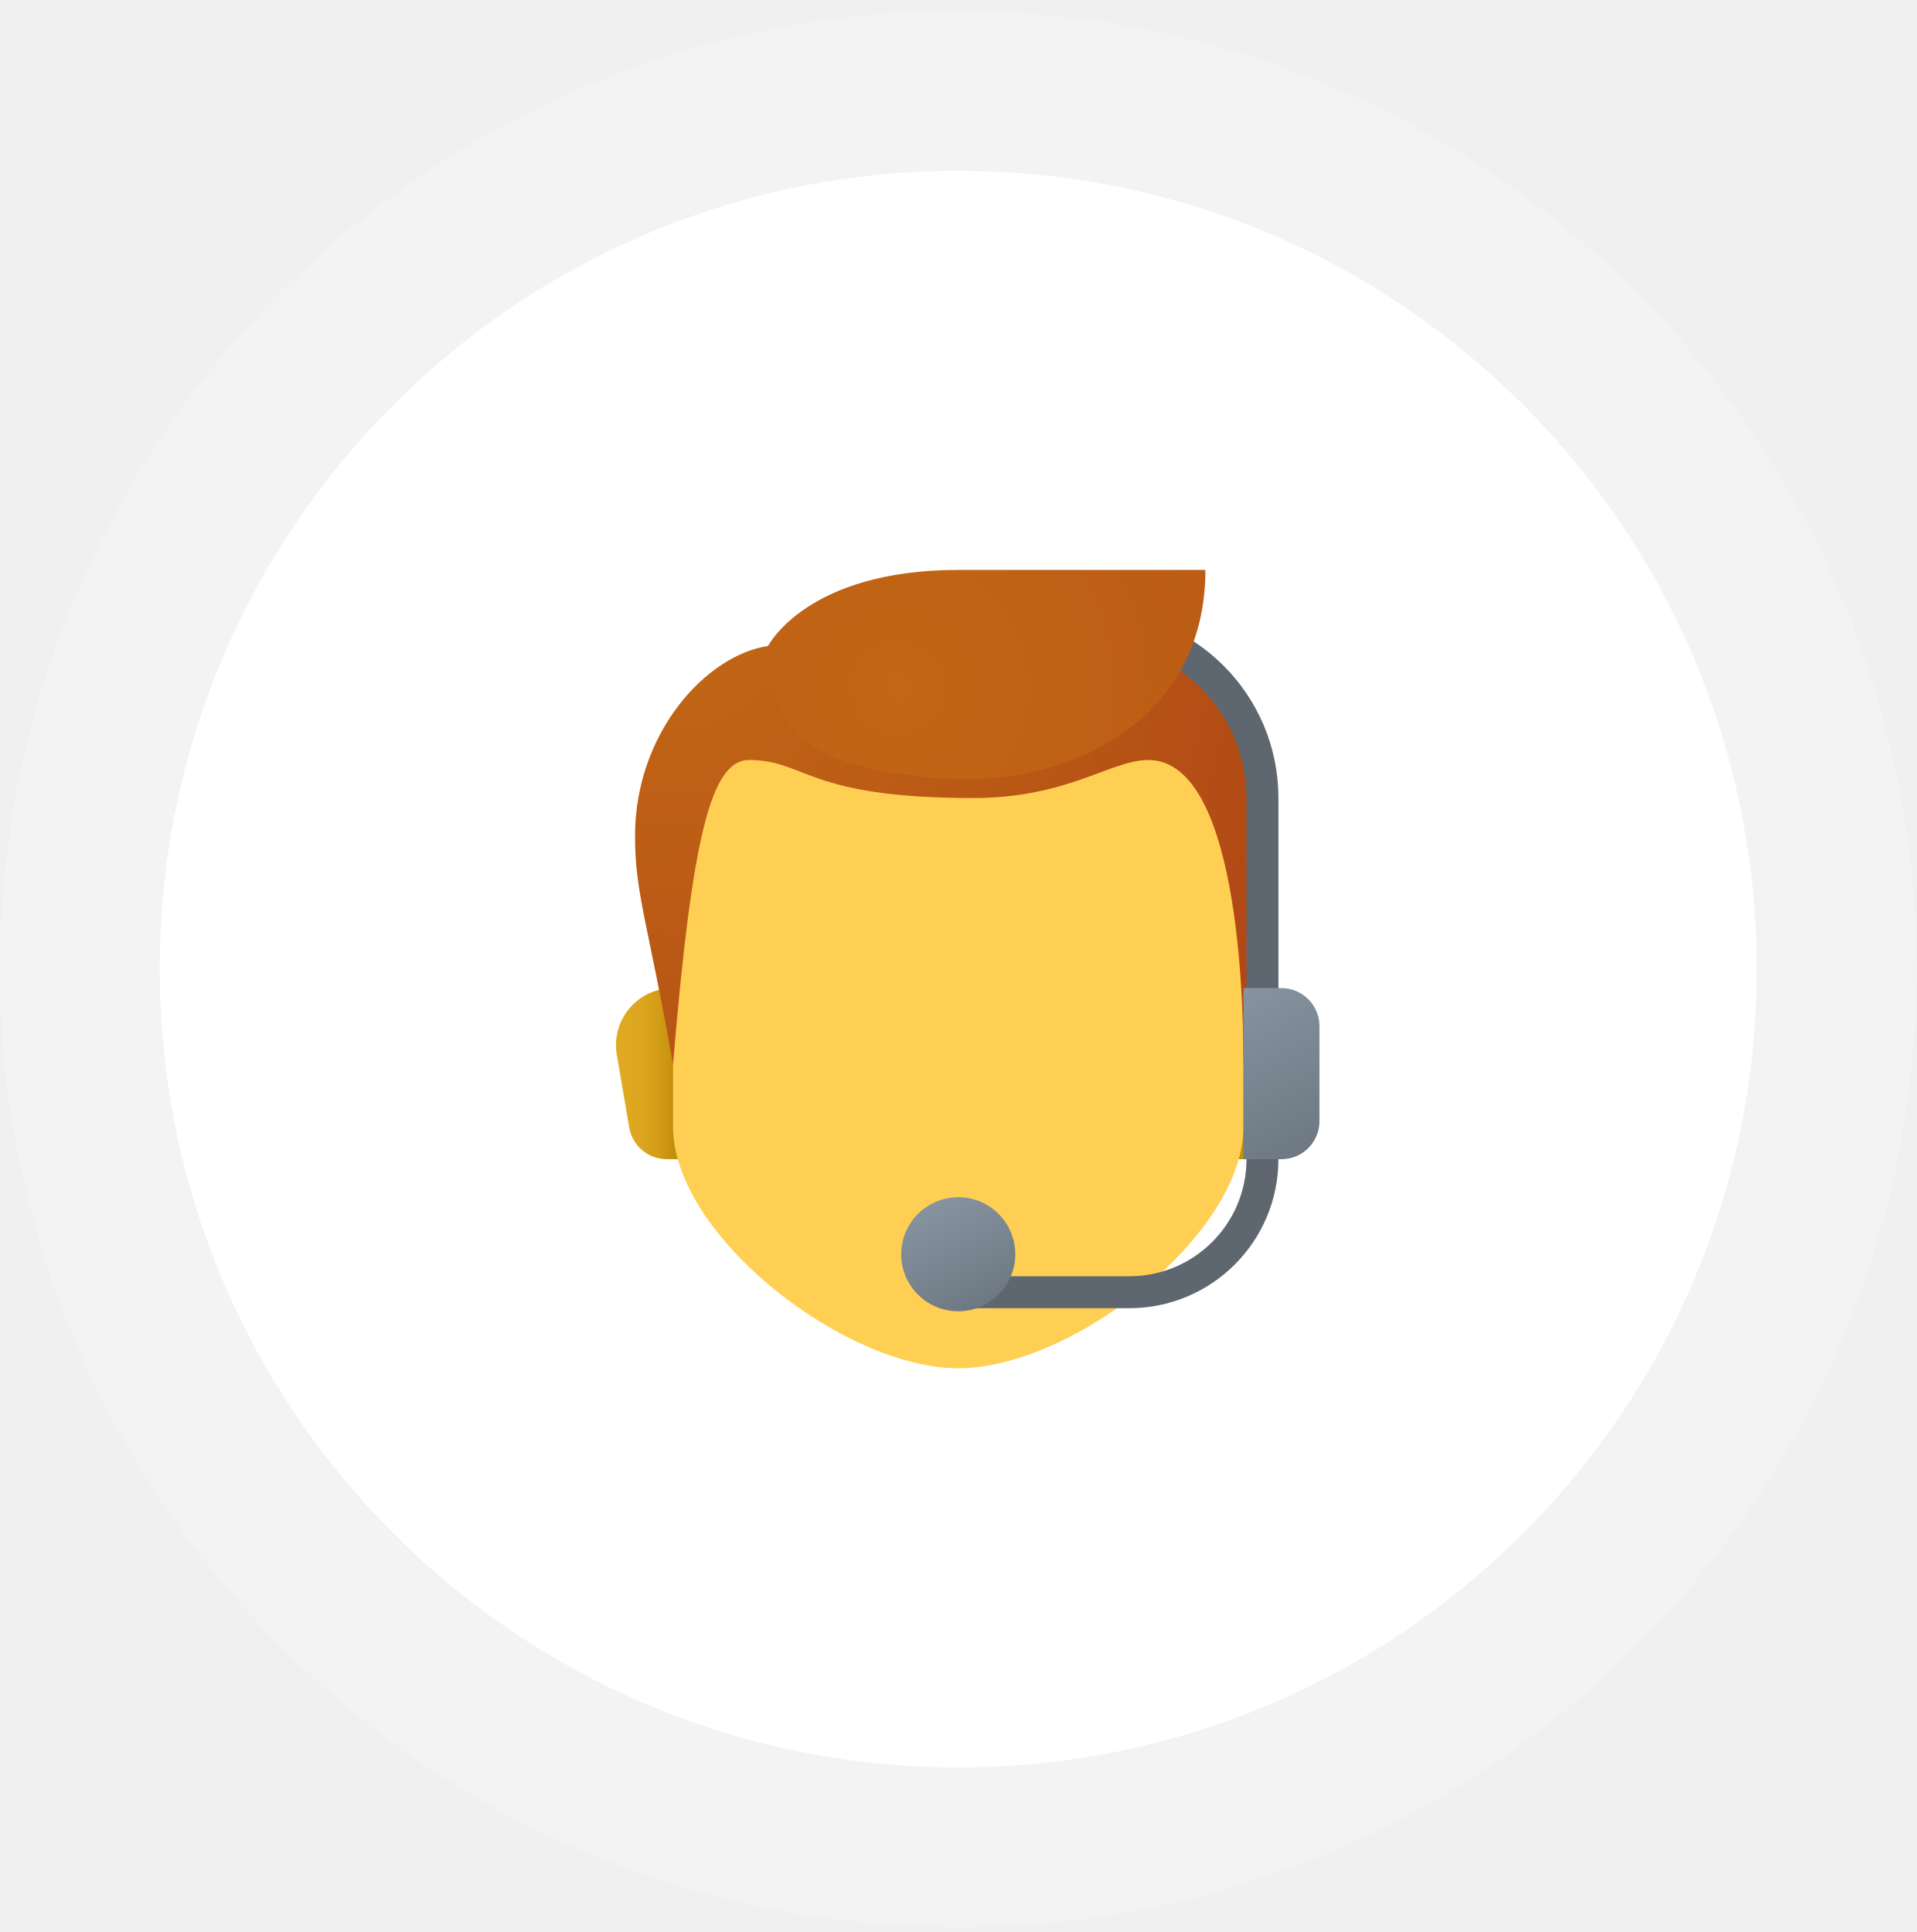
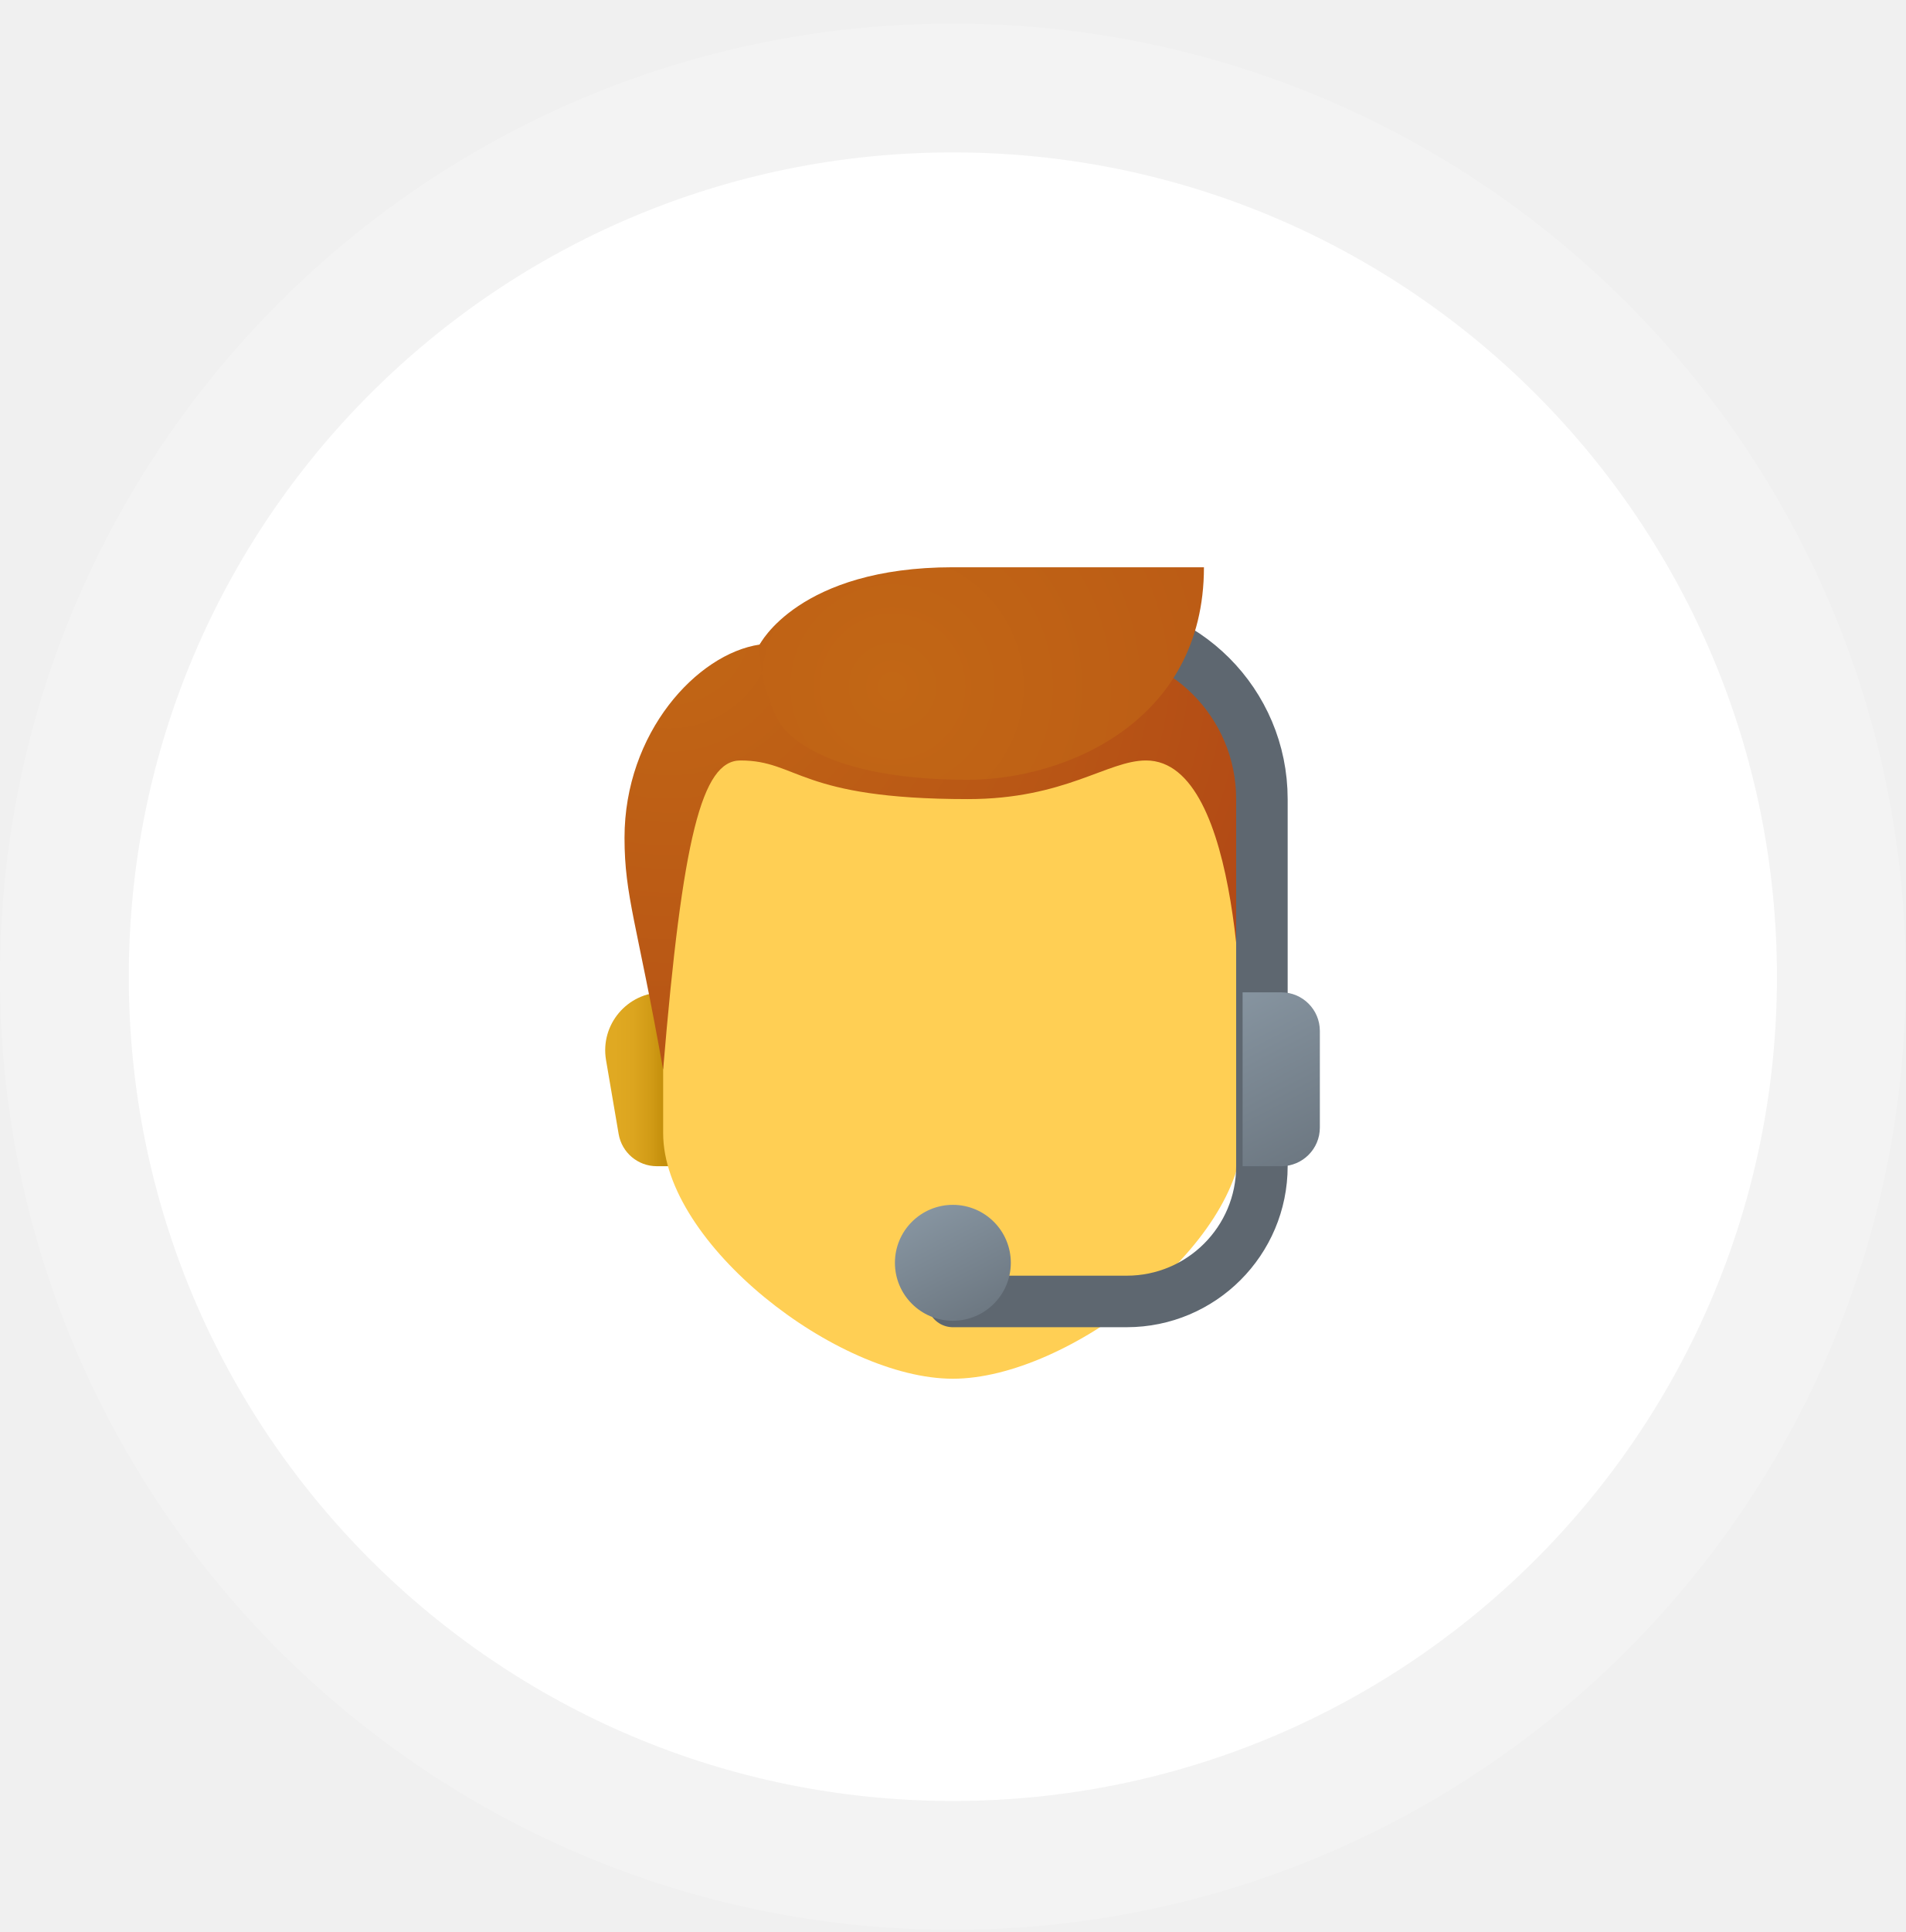
- <svg xmlns="http://www.w3.org/2000/svg" width="120" height="121" viewBox="0 0 120 121" fill="none">
-   <circle cx="60" cy="60.694" r="50" fill="white" />
-   <circle cx="60" cy="60.694" r="55" stroke="white" stroke-opacity="0.2" stroke-width="10" />
-   <path d="M77.855 61.885H76.666V72.599H78.253C79.414 72.599 80.405 71.762 80.6 70.618L81.378 66.056C81.748 63.875 80.067 61.885 77.855 61.885Z" fill="url(#paint0_linear_2943_12545)" />
-   <path d="M42.142 61.885H43.332V72.599H41.745C40.584 72.599 39.592 71.762 39.397 70.618L38.62 66.056C38.249 63.875 39.93 61.885 42.142 61.885Z" fill="url(#paint1_linear_2943_12545)" />
-   <path d="M60 39.266C51.188 39.266 42.143 42.837 42.143 61.885C42.143 63.41 42.143 68.932 42.143 70.561C42.143 77.361 52.857 85.694 60 85.694C67.143 85.694 77.857 77.361 77.857 70.561C77.857 68.932 77.857 63.41 77.857 61.885C77.857 42.837 68.812 39.266 60 39.266Z" fill="#FFCF54" />
-   <path d="M60 36.885C50.497 36.885 48.095 40.456 48.095 40.456C44.232 41.026 39.762 45.892 39.762 52.361C39.762 55.971 40.539 57.645 42.143 66.647C43.333 52.361 44.524 47.599 46.905 47.599C50.476 47.599 50.476 49.98 60.926 49.98C66.906 49.98 69.524 47.599 71.905 47.599C77.857 47.599 77.857 64.394 77.857 66.647C78.817 57.831 79.047 55.514 79.047 52.361C79.047 44.875 73.551 36.885 60 36.885Z" fill="url(#paint2_radial_2943_12545)" />
-   <path d="M60 80.932H70.714C75.317 80.932 79.048 77.201 79.048 72.599V49.98C79.048 44.062 74.251 39.266 68.333 39.266H61.191" stroke="#5E6770" stroke-width="2" stroke-linecap="round" />
-   <path d="M59.999 82.123C61.972 82.123 63.571 80.524 63.571 78.552C63.571 76.579 61.972 74.981 59.999 74.981C58.027 74.981 56.428 76.579 56.428 78.552C56.428 80.524 58.027 82.123 59.999 82.123Z" fill="url(#paint3_linear_2943_12545)" />
-   <path d="M80.236 72.599H77.856V61.885H80.236C81.552 61.885 82.617 62.95 82.617 64.266V70.218C82.617 71.534 81.552 72.599 80.236 72.599Z" fill="url(#paint4_linear_2943_12545)" />
-   <path d="M60 35.694C50.497 35.694 48.095 40.456 48.095 40.456C48 42.986 49.285 45.218 49.285 45.218C49.285 45.218 51.023 48.79 60.926 48.79C66.906 48.79 75.476 45.222 75.476 35.694C75.476 35.694 73.551 35.694 60 35.694Z" fill="url(#paint5_radial_2943_12545)" />
+ <svg xmlns="http://www.w3.org/2000/svg" width="74" height="75" viewBox="0 0 74 75" fill="none">
+   <circle cx="37" cy="37.915" r="32" fill="white" />
+   <circle cx="37" cy="37.915" r="34.5" stroke="white" stroke-opacity="0.2" stroke-width="5" />
+   <path d="M48.249 38.522H47.5V45.272H48.5C49.231 45.272 49.856 44.744 49.979 44.023L50.468 41.15C50.702 39.776 49.643 38.522 48.249 38.522Z" fill="url(#paint0_linear_3087_12300)" />
+   <path d="M25.752 38.522H26.501V45.272H25.501C24.77 45.272 24.145 44.744 24.022 44.023L23.532 41.15C23.299 39.776 24.358 38.522 25.752 38.522Z" fill="url(#paint1_linear_3087_12300)" />
+   <path d="M37 24.271C31.448 24.271 25.75 26.521 25.75 38.522C25.75 39.482 25.75 42.962 25.75 43.987C25.75 48.272 32.5 53.522 37 53.522C41.5 53.522 48.25 48.272 48.25 43.987C48.25 42.962 48.25 39.482 48.25 38.522C48.25 26.521 42.551 24.271 37 24.271Z" fill="#FFCF54" />
+   <path d="M37 22.771C31.014 22.771 29.5 25.021 29.5 25.021C27.066 25.381 24.25 28.446 24.25 32.522C24.25 34.795 24.74 35.851 25.75 41.522C26.5 32.522 27.25 29.521 28.75 29.521C31 29.521 31 31.021 37.584 31.021C41.351 31.021 43 29.521 44.5 29.521C48.25 29.521 48.25 40.102 48.25 41.522C48.855 35.968 49 34.508 49 32.522C49 27.805 45.537 22.771 37 22.771Z" fill="url(#paint2_radial_3087_12300)" />
+   <path d="M37 50.522H43.75C46.65 50.522 49 48.171 49 45.272V31.021C49 27.293 45.978 24.271 42.25 24.271H37.75" stroke="#5E6770" stroke-width="2" stroke-linecap="round" />
+   <path d="M37 51.272C38.243 51.272 39.25 50.264 39.25 49.022C39.25 47.779 38.243 46.772 37 46.772C35.757 46.772 34.75 47.779 34.75 49.022C34.75 50.264 35.757 51.272 37 51.272Z" fill="url(#paint3_linear_3087_12300)" />
+   <path d="M49.75 45.272H48.25V38.522H49.75C50.579 38.522 51.25 39.193 51.25 40.022V43.772C51.25 44.6 50.579 45.272 49.75 45.272Z" fill="url(#paint4_linear_3087_12300)" />
+   <path d="M36.999 22.021C31.013 22.021 29.499 25.021 29.499 25.021C29.439 26.615 30.249 28.021 30.249 28.021C30.249 28.021 31.344 30.271 37.583 30.271C41.35 30.271 46.749 28.024 46.749 22.021C46.749 22.021 45.536 22.021 36.999 22.021Z" fill="url(#paint5_radial_3087_12300)" />
  <defs>
-     <linearGradient id="paint0_linear_2943_12545" x1="77.858" y1="67.242" x2="80.866" y2="67.242" gradientUnits="userSpaceOnUse">
+     <linearGradient id="paint0_linear_3087_12300" x1="48.251" y1="41.897" x2="50.146" y2="41.897" gradientUnits="userSpaceOnUse">
      <stop stop-color="#C48F0C" />
      <stop offset="0.251" stop-color="#D19B16" />
      <stop offset="0.619" stop-color="#DCA51F" />
      <stop offset="1" stop-color="#E0A922" />
    </linearGradient>
-     <linearGradient id="paint1_linear_2943_12545" x1="42.141" y1="67.242" x2="39.132" y2="67.242" gradientUnits="userSpaceOnUse">
+     <linearGradient id="paint1_linear_3087_12300" x1="25.751" y1="41.897" x2="23.855" y2="41.897" gradientUnits="userSpaceOnUse">
      <stop stop-color="#C48F0C" />
      <stop offset="0.251" stop-color="#D19B16" />
      <stop offset="0.619" stop-color="#DCA51F" />
      <stop offset="1" stop-color="#E0A922" />
    </linearGradient>
-     <radialGradient id="paint2_radial_2943_12545" cx="0" cy="0" r="1" gradientUnits="userSpaceOnUse" gradientTransform="translate(42.6022 39.186) scale(50.9107 50.9107)">
+     <radialGradient id="paint2_radial_3087_12300" cx="0" cy="0" r="1" gradientUnits="userSpaceOnUse" gradientTransform="translate(26.0395 24.2212) scale(32.0737)">
      <stop stop-color="#C26715" />
      <stop offset="0.508" stop-color="#B85515" />
      <stop offset="1" stop-color="#AD3F16" />
    </radialGradient>
-     <linearGradient id="paint3_linear_2943_12545" x1="58.258" y1="75.17" x2="61.631" y2="81.721" gradientUnits="userSpaceOnUse">
+     <linearGradient id="paint3_linear_3087_12300" x1="35.903" y1="46.891" x2="38.028" y2="51.018" gradientUnits="userSpaceOnUse">
      <stop stop-color="#8795A1" />
      <stop offset="1" stop-color="#6D7882" />
    </linearGradient>
-     <linearGradient id="paint4_linear_2943_12545" x1="77.027" y1="61.913" x2="82.166" y2="71.891" gradientUnits="userSpaceOnUse">
+     <linearGradient id="paint4_linear_3087_12300" x1="47.728" y1="38.539" x2="50.966" y2="44.825" gradientUnits="userSpaceOnUse">
      <stop stop-color="#8795A1" />
      <stop offset="1" stop-color="#6D7882" />
    </linearGradient>
-     <radialGradient id="paint5_radial_2943_12545" cx="0" cy="0" r="1" gradientUnits="userSpaceOnUse" gradientTransform="translate(56.2282 43.0491) scale(64.2631)">
+     <radialGradient id="paint5_radial_3087_12300" cx="0" cy="0" r="1" gradientUnits="userSpaceOnUse" gradientTransform="translate(34.6233 26.655) scale(40.4857)">
      <stop stop-color="#C26715" />
      <stop offset="0.508" stop-color="#B85515" />
      <stop offset="1" stop-color="#AD3F16" />
    </radialGradient>
  </defs>
</svg>
